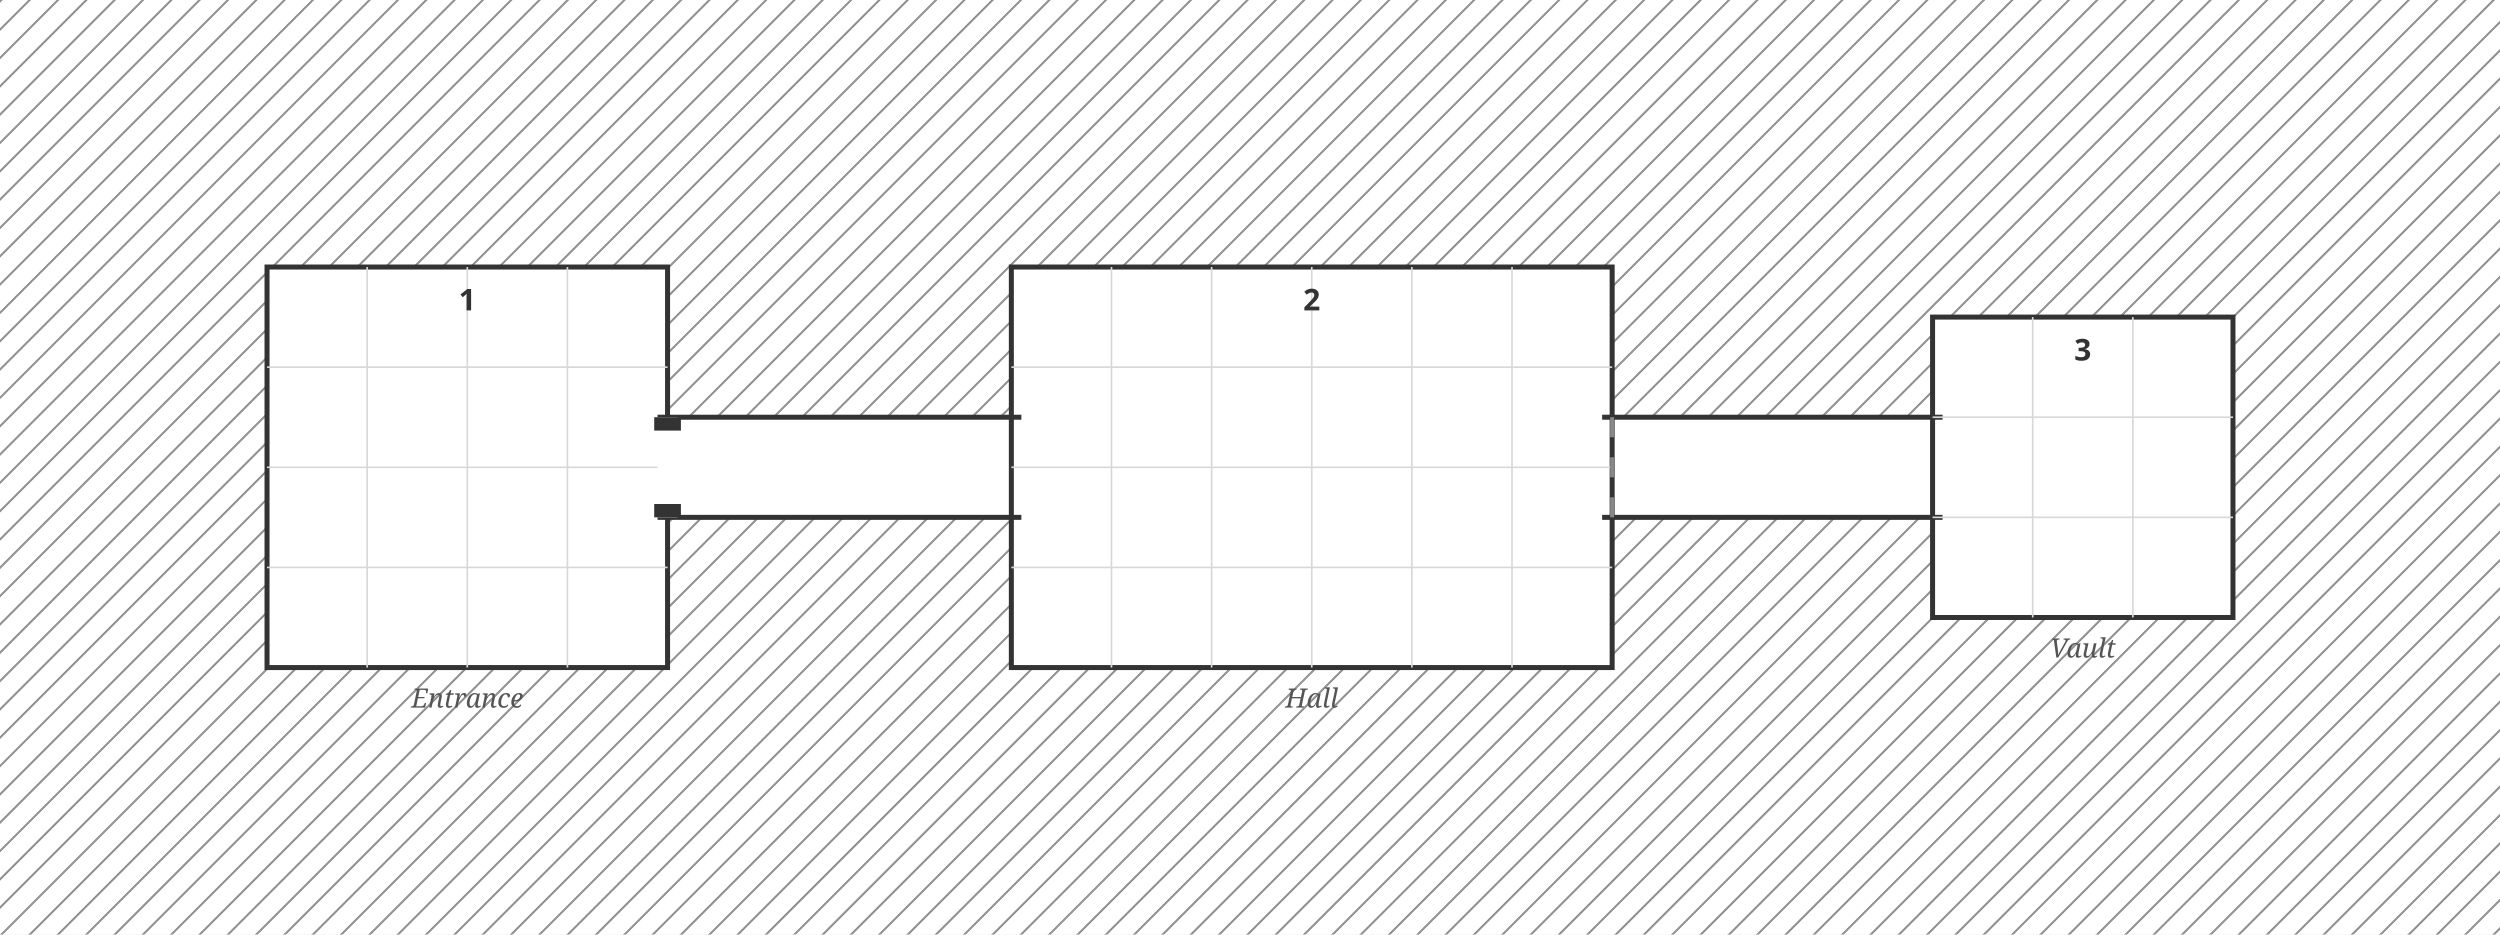
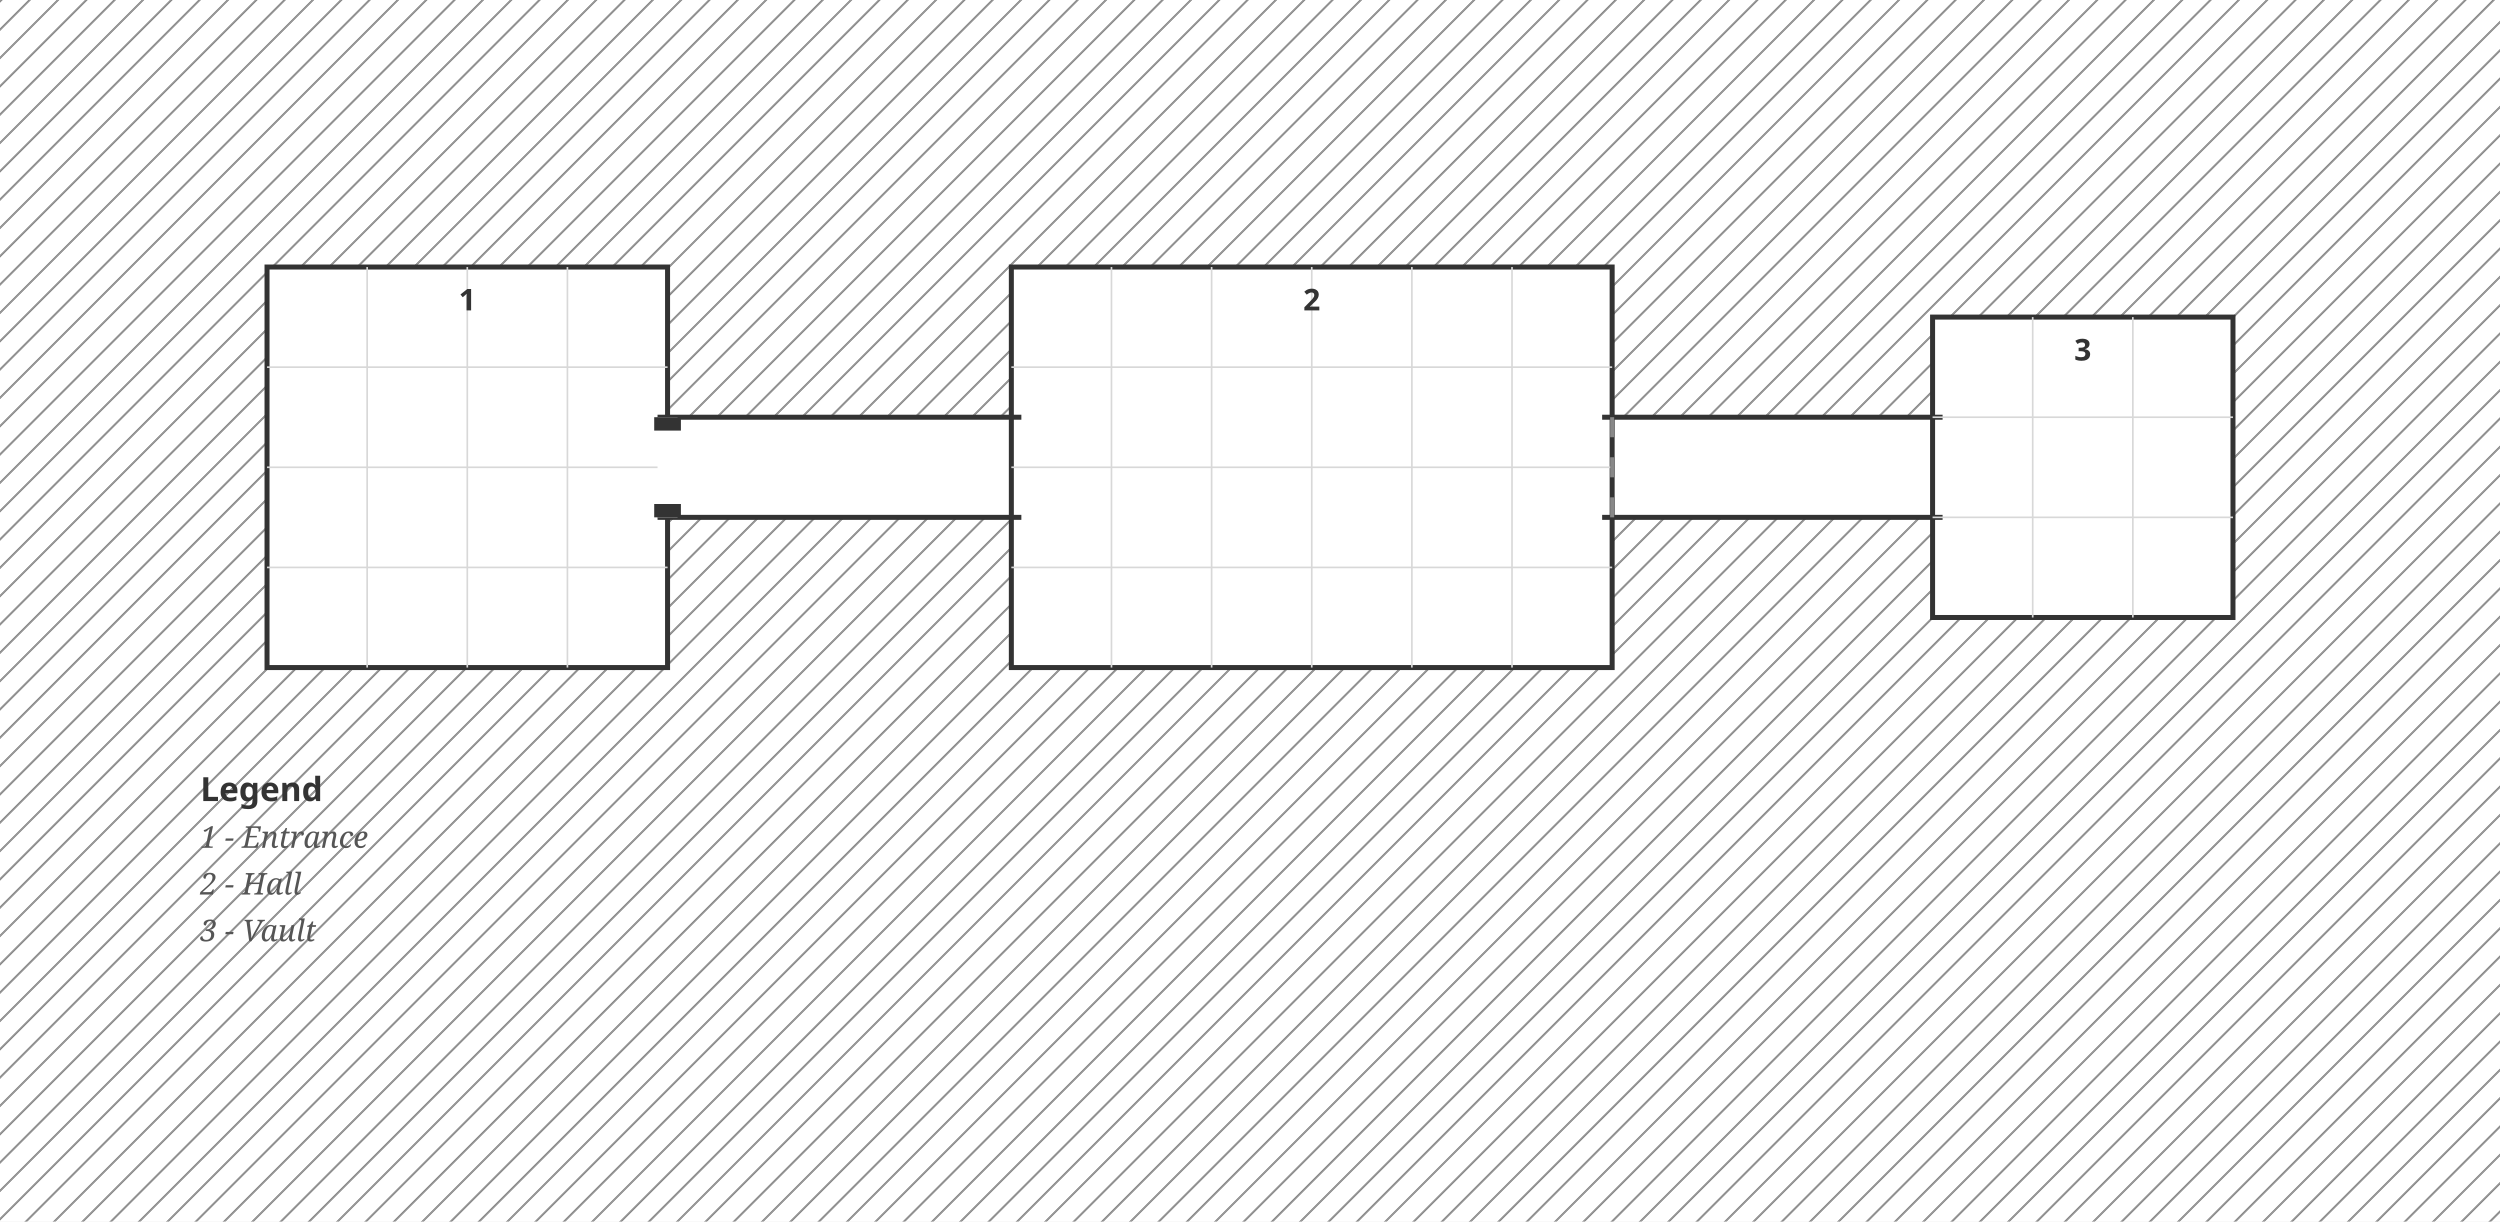
- <svg xmlns="http://www.w3.org/2000/svg" viewBox="-140 -140 749 280" width="749" height="280">
+ <svg xmlns="http://www.w3.org/2000/svg" viewBox="-140 -140 749 366" width="749" height="366">
  <defs>
    <pattern id="hatch" width="6" height="6" patternTransform="rotate(45 0 0)" patternUnits="userSpaceOnUse">
      <line x1="0" y1="0" x2="0" y2="6" stroke="#888" stroke-width="1.2" />
    </pattern>
    <symbol id="door-open" viewBox="0 0 30 30">
      <rect x="0" y="12" width="30" height="6" fill="white" />
      <rect x="0" y="11" width="4" height="8" fill="#333" />
      <rect x="26" y="11" width="4" height="8" fill="#333" />
    </symbol>
    <symbol id="door-locked" viewBox="0 0 30 30">
      <rect x="0" y="12" width="30" height="6" fill="white" />
      <rect x="2" y="11" width="26" height="8" fill="#333" />
      <rect x="4" y="13" width="22" height="4" fill="white" />
    </symbol>
    <symbol id="door-secret" viewBox="0 0 30 30">
      <line x1="0" y1="15" x2="30" y2="15" stroke="#888" stroke-width="1.2" stroke-dasharray="6,6" />
    </symbol>
    <symbol id="door-barred" viewBox="0 0 30 30">
      <rect x="0" y="12" width="30" height="6" fill="white" />
      <rect x="2" y="11" width="26" height="8" fill="#555" />
      <line x1="8" y1="11" x2="8" y2="19" stroke="white" stroke-width="2" />
      <line x1="15" y1="11" x2="15" y2="19" stroke="white" stroke-width="2" />
      <line x1="22" y1="11" x2="22" y2="19" stroke="white" stroke-width="2" />
    </symbol>
    <symbol id="door-double" viewBox="0 0 30 30">
      <rect x="0" y="12" width="30" height="6" fill="white" />
      <rect x="0" y="11" width="3" height="8" fill="#333" />
      <rect x="27" y="11" width="3" height="8" fill="#333" />
      <line x1="15" y1="11" x2="15" y2="19" stroke="#333" stroke-width="1" />
      <circle cx="11" cy="15" r="1.5" fill="#333" />
      <circle cx="19" cy="15" r="1.5" fill="#333" />
    </symbol>
    <symbol id="door-doorway" viewBox="0 0 30 30">
      <rect x="0" y="12" width="30" height="6" fill="white" />
    </symbol>
    <symbol id="door-portcullis" viewBox="0 0 30 30">
      <rect x="0" y="12" width="30" height="6" fill="white" />
      <rect x="0" y="11" width="4" height="8" fill="#333" />
      <rect x="26" y="11" width="4" height="8" fill="#333" />
      <line x1="9" y1="11" x2="9" y2="19" stroke="#333" stroke-width="1.2" />
      <line x1="15" y1="11" x2="15" y2="19" stroke="#333" stroke-width="1.2" />
      <line x1="21" y1="11" x2="21" y2="19" stroke="#333" stroke-width="1.2" />
    </symbol>
    <symbol id="feat-ladder" viewBox="0 0 30 30">
      <line x1="8" y1="3" x2="8" y2="27" stroke="#333" stroke-width="1.5" />
      <line x1="22" y1="3" x2="22" y2="27" stroke="#333" stroke-width="1.5" />
      <line x1="8" y1="7" x2="22" y2="7" stroke="#333" stroke-width="1" />
      <line x1="8" y1="13" x2="22" y2="13" stroke="#333" stroke-width="1" />
      <line x1="8" y1="19" x2="22" y2="19" stroke="#333" stroke-width="1" />
      <line x1="8" y1="25" x2="22" y2="25" stroke="#333" stroke-width="1" />
    </symbol>
    <symbol id="feat-pillar" viewBox="0 0 30 30">
      <circle cx="15" cy="15" r="10" fill="#666" stroke="#333" stroke-width="1" />
      <circle cx="15" cy="15" r="7" fill="#888" />
    </symbol>
    <symbol id="feat-statue" viewBox="0 0 30 30">
      <polygon points="15,3 27,15 15,27 3,15" fill="#ccc" stroke="#333" stroke-width="1.2" />
      <line x1="15" y1="7" x2="15" y2="23" stroke="#333" stroke-width="0.8" />
      <line x1="7" y1="15" x2="23" y2="15" stroke="#333" stroke-width="0.8" />
    </symbol>
    <symbol id="feat-pool" viewBox="0 0 30 30">
      <rect x="2" y="2" width="26" height="26" rx="8" fill="white" stroke="#99c" stroke-width="1" />
      <path d="M 6 10 Q 10 7 14 10 Q 18 13 22 10" fill="none" stroke="#99c" stroke-width="1.2" />
      <path d="M 6 16 Q 10 13 14 16 Q 18 19 22 16" fill="none" stroke="#99c" stroke-width="1.2" />
      <path d="M 6 22 Q 10 19 14 22 Q 18 25 22 22" fill="none" stroke="#99c" stroke-width="1.2" />
    </symbol>
    <symbol id="feat-stream" viewBox="0 0 30 30">
      <path d="M 0 12 Q 5 8 10 14 Q 15 20 20 14 Q 25 8 30 12" fill="none" stroke="#99c" stroke-width="1.8" />
      <path d="M 0 18 Q 5 14 10 20 Q 15 26 20 20 Q 25 14 30 18" fill="none" stroke="#99c" stroke-width="1.8" />
    </symbol>
    <symbol id="feat-stalactite" viewBox="0 0 30 30">
      <polygon points="7,2  4,16  10,16" fill="#666" />
      <polygon points="15,2 12,13  18,13" fill="#666" />
      <polygon points="23,2 20,18  26,18" fill="#666" />
    </symbol>
    <symbol id="feat-stalagmite" viewBox="0 0 30 30">
      <polygon points="7,28  4,14  10,14" fill="#666" />
      <polygon points="15,28 12,17  18,17" fill="#666" />
      <polygon points="23,28 20,12  26,12" fill="#666" />
    </symbol>
    <symbol id="feat-crevasse" viewBox="0 0 30 30">
      <polygon points="0,15 5,10 9,16 13,8 17,18 21,9 25,16 30,15 30,20 25,20 21,14 17,23 13,13 9,21 5,15 0,20" fill="#555" stroke="#333" stroke-width="0.5" />
    </symbol>
    <symbol id="feat-window" viewBox="0 0 30 6">
      <rect x="0" y="0" width="30" height="6" fill="white" />
      <rect x="0" y="1" width="8" height="4" fill="#cce" stroke="#99c" stroke-width="0.5" />
      <rect x="11" y="1" width="8" height="4" fill="#cce" stroke="#99c" stroke-width="0.5" />
      <rect x="22" y="1" width="8" height="4" fill="#cce" stroke="#99c" stroke-width="0.5" />
    </symbol>
    <symbol id="feat-arrow-slit" viewBox="0 0 30 6">
      <rect x="0" y="0" width="30" height="6" fill="white" />
      <rect x="12" y="1" width="6" height="4" fill="#555" />
    </symbol>
    <symbol id="feat-illusory-wall" viewBox="0 0 30 4">
      <line x1="0" y1="2" x2="30" y2="2" stroke="#888" stroke-width="1.5" stroke-dasharray="4,3" />
    </symbol>
    <symbol id="feat-fireplace" viewBox="0 0 30 20">
      <rect x="0" y="0" width="30" height="20" fill="#555" stroke="#333" stroke-width="1" />
      <path d="M 7 19 L 7 8 A 8 8 0 0 1 23 8 L 23 19 Z" fill="white" />
      <path d="M 11 17 Q 15 9 19 17" fill="none" stroke="#c63" stroke-width="1.5" />
    </symbol>
    <symbol id="feat-bed" viewBox="0 0 30 24">
      <rect x="1" y="1" width="28" height="22" fill="white" stroke="#333" stroke-width="1" />
      <rect x="1" y="1" width="28" height="7" fill="#ddd" stroke="#333" stroke-width="0.5" />
      <circle cx="8" cy="5" r="3" fill="white" stroke="#333" stroke-width="0.5" />
      <circle cx="22" cy="5" r="3" fill="white" stroke="#333" stroke-width="0.5" />
    </symbol>
    <symbol id="feat-curtain" viewBox="0 0 30 16">
      <line x1="0" y1="2" x2="30" y2="2" stroke="#333" stroke-width="1.5" />
      <path d="M 0 2 Q 3 14 6 8 Q 9 2 12 14 Q 15 2 18 14 Q 21 2 24 14 Q 27 2 30 8" fill="none" stroke="#333" stroke-width="1.2" />
    </symbol>
  </defs>
-   <rect x="-140" y="-140" width="749" height="280" fill="white" />
-   <rect x="-140" y="-140" width="749" height="280" fill="url(#hatch)" />
+   <rect x="-140" y="-140" width="749" height="366" fill="white" />
+   <rect x="-140" y="-140" width="749" height="366" fill="url(#hatch)" />
  <rect x="57" y="-15" width="109" height="30" fill="white" />
  <rect x="340" y="-15" width="102" height="30" fill="white" />
  <rect x="-60" y="-60" width="120" height="120" fill="white" />
  <rect x="163" y="-60" width="180" height="120" fill="white" />
  <rect x="439" y="-45" width="90" height="90" fill="white" />
  <line x1="57" y1="-15" x2="166" y2="-15" stroke="#333" stroke-width="1.5" />
  <line x1="57" y1="15" x2="166" y2="15" stroke="#333" stroke-width="1.5" />
  <line x1="340" y1="-15" x2="442" y2="-15" stroke="#333" stroke-width="1.5" />
  <line x1="340" y1="15" x2="442" y2="15" stroke="#333" stroke-width="1.5" />
  <rect x="-60" y="-60" width="120" height="120" fill="none" stroke="#333" stroke-width="1.5" />
  <rect x="163" y="-60" width="180" height="120" fill="none" stroke="#333" stroke-width="1.5" />
  <rect x="439" y="-45" width="90" height="90" fill="none" stroke="#333" stroke-width="1.5" />
  <line x1="-30" y1="-60" x2="-30" y2="60" stroke="#d8d8d8" stroke-width="0.5" />
  <line x1="0" y1="-60" x2="0" y2="60" stroke="#d8d8d8" stroke-width="0.5" />
  <line x1="30" y1="-60" x2="30" y2="60" stroke="#d8d8d8" stroke-width="0.5" />
  <line x1="-60" y1="-30" x2="60" y2="-30" stroke="#d8d8d8" stroke-width="0.5" />
  <line x1="-60" y1="0" x2="60" y2="0" stroke="#d8d8d8" stroke-width="0.5" />
  <line x1="-60" y1="30" x2="60" y2="30" stroke="#d8d8d8" stroke-width="0.5" />
  <line x1="193" y1="-60" x2="193" y2="60" stroke="#d8d8d8" stroke-width="0.5" />
  <line x1="223" y1="-60" x2="223" y2="60" stroke="#d8d8d8" stroke-width="0.5" />
  <line x1="253" y1="-60" x2="253" y2="60" stroke="#d8d8d8" stroke-width="0.5" />
  <line x1="283" y1="-60" x2="283" y2="60" stroke="#d8d8d8" stroke-width="0.5" />
  <line x1="313" y1="-60" x2="313" y2="60" stroke="#d8d8d8" stroke-width="0.5" />
  <line x1="163" y1="-30" x2="343" y2="-30" stroke="#d8d8d8" stroke-width="0.5" />
  <line x1="163" y1="0" x2="343" y2="0" stroke="#d8d8d8" stroke-width="0.5" />
  <line x1="163" y1="30" x2="343" y2="30" stroke="#d8d8d8" stroke-width="0.5" />
  <line x1="469" y1="-45" x2="469" y2="45" stroke="#d8d8d8" stroke-width="0.5" />
  <line x1="499" y1="-45" x2="499" y2="45" stroke="#d8d8d8" stroke-width="0.5" />
  <line x1="439" y1="-15" x2="529" y2="-15" stroke="#d8d8d8" stroke-width="0.5" />
  <line x1="439" y1="15" x2="529" y2="15" stroke="#d8d8d8" stroke-width="0.5" />
  <use href="#door-open" x="45" y="-15" width="30" height="30" transform="rotate(90,60,0)" />
  <use href="#door-secret" x="328" y="-15" width="30" height="30" transform="rotate(90,343,0)" />
  <text x="0" y="-47" text-anchor="middle" dominant-baseline="auto" fill="#333" font-size="9" font-family="sans-serif" font-weight="bold">1</text>
-   <text x="0" y="72" text-anchor="middle" dominant-baseline="auto" fill="#555" font-size="8" font-family="serif" font-style="italic">Entrance</text>
  <text x="253" y="-47" text-anchor="middle" dominant-baseline="auto" fill="#333" font-size="9" font-family="sans-serif" font-weight="bold">2</text>
-   <text x="253" y="72" text-anchor="middle" dominant-baseline="auto" fill="#555" font-size="8" font-family="serif" font-style="italic">Hall</text>
  <text x="484" y="-32" text-anchor="middle" dominant-baseline="auto" fill="#333" font-size="9" font-family="sans-serif" font-weight="bold">3</text>
-   <text x="484" y="57" text-anchor="middle" dominant-baseline="auto" fill="#555" font-size="8" font-family="serif" font-style="italic">Vault</text>
+   <text x="-80" y="100" fill="#333" font-size="10" font-family="sans-serif" font-weight="bold">Legend</text>
+   <text x="-80" y="114" fill="#555" font-size="9" font-family="serif" font-style="italic">1 - Entrance</text>
+   <text x="-80" y="128" fill="#555" font-size="9" font-family="serif" font-style="italic">2 - Hall</text>
+   <text x="-80" y="142" fill="#555" font-size="9" font-family="serif" font-style="italic">3 - Vault</text>
</svg>
